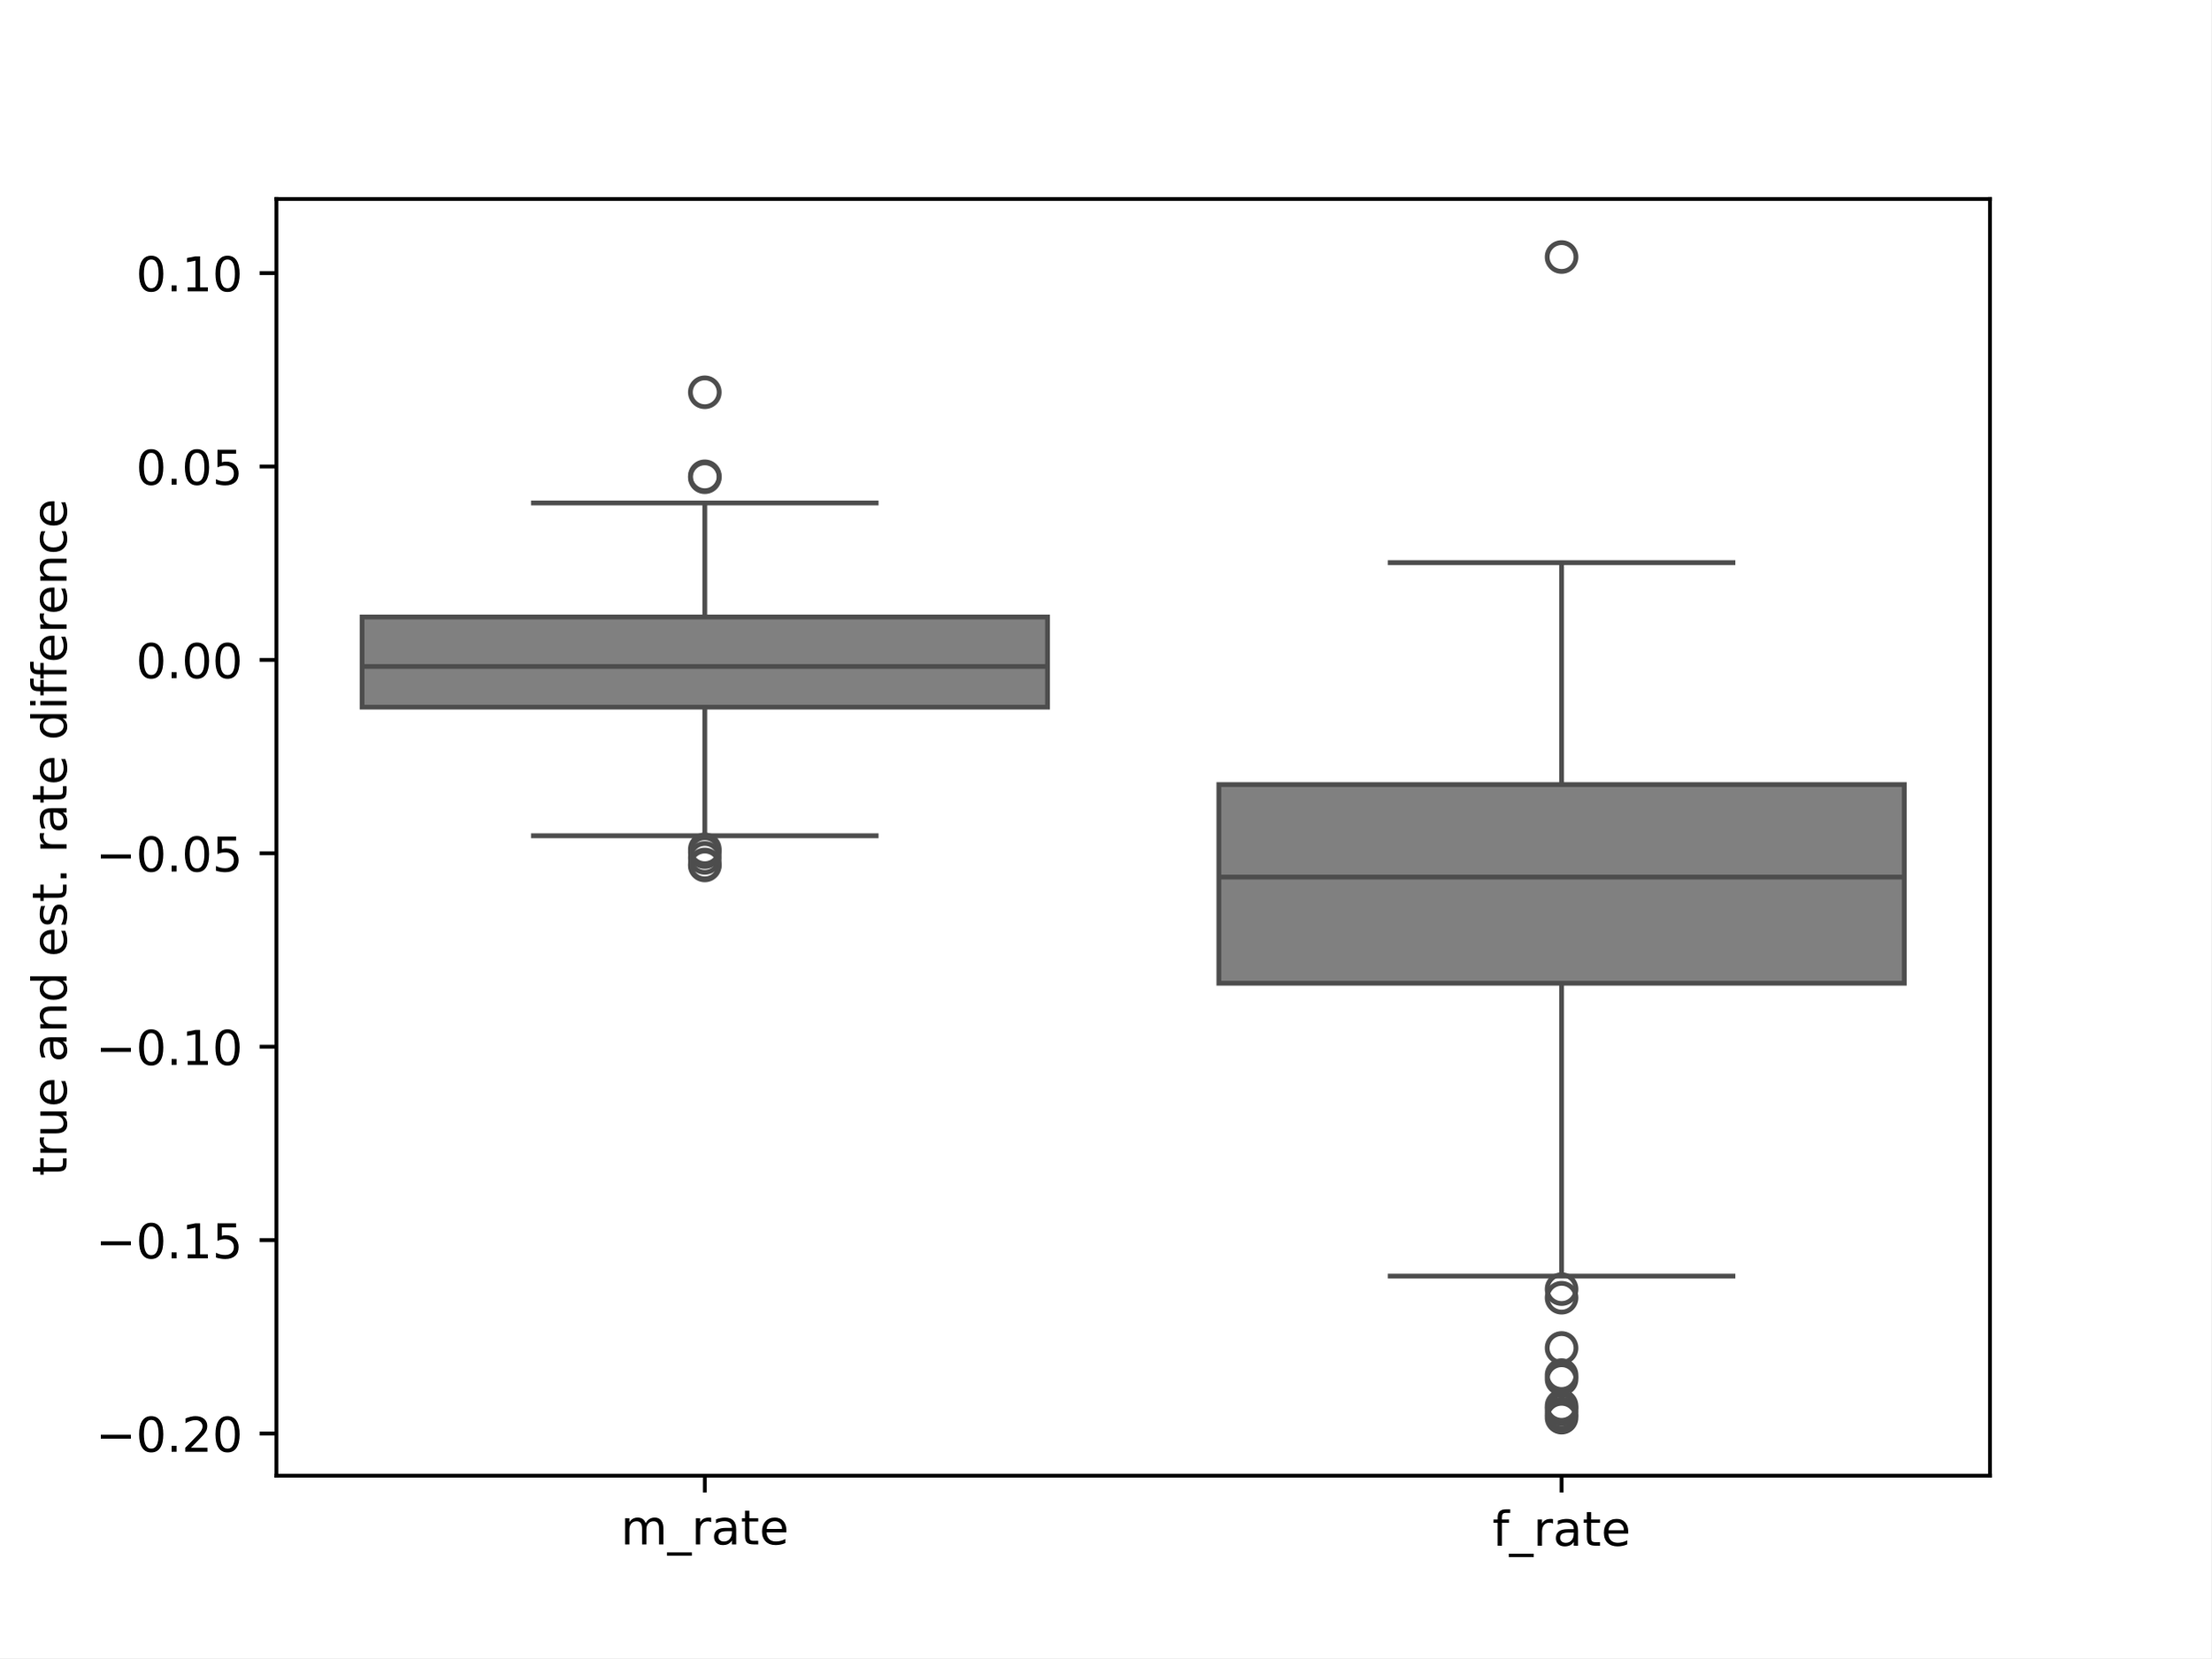
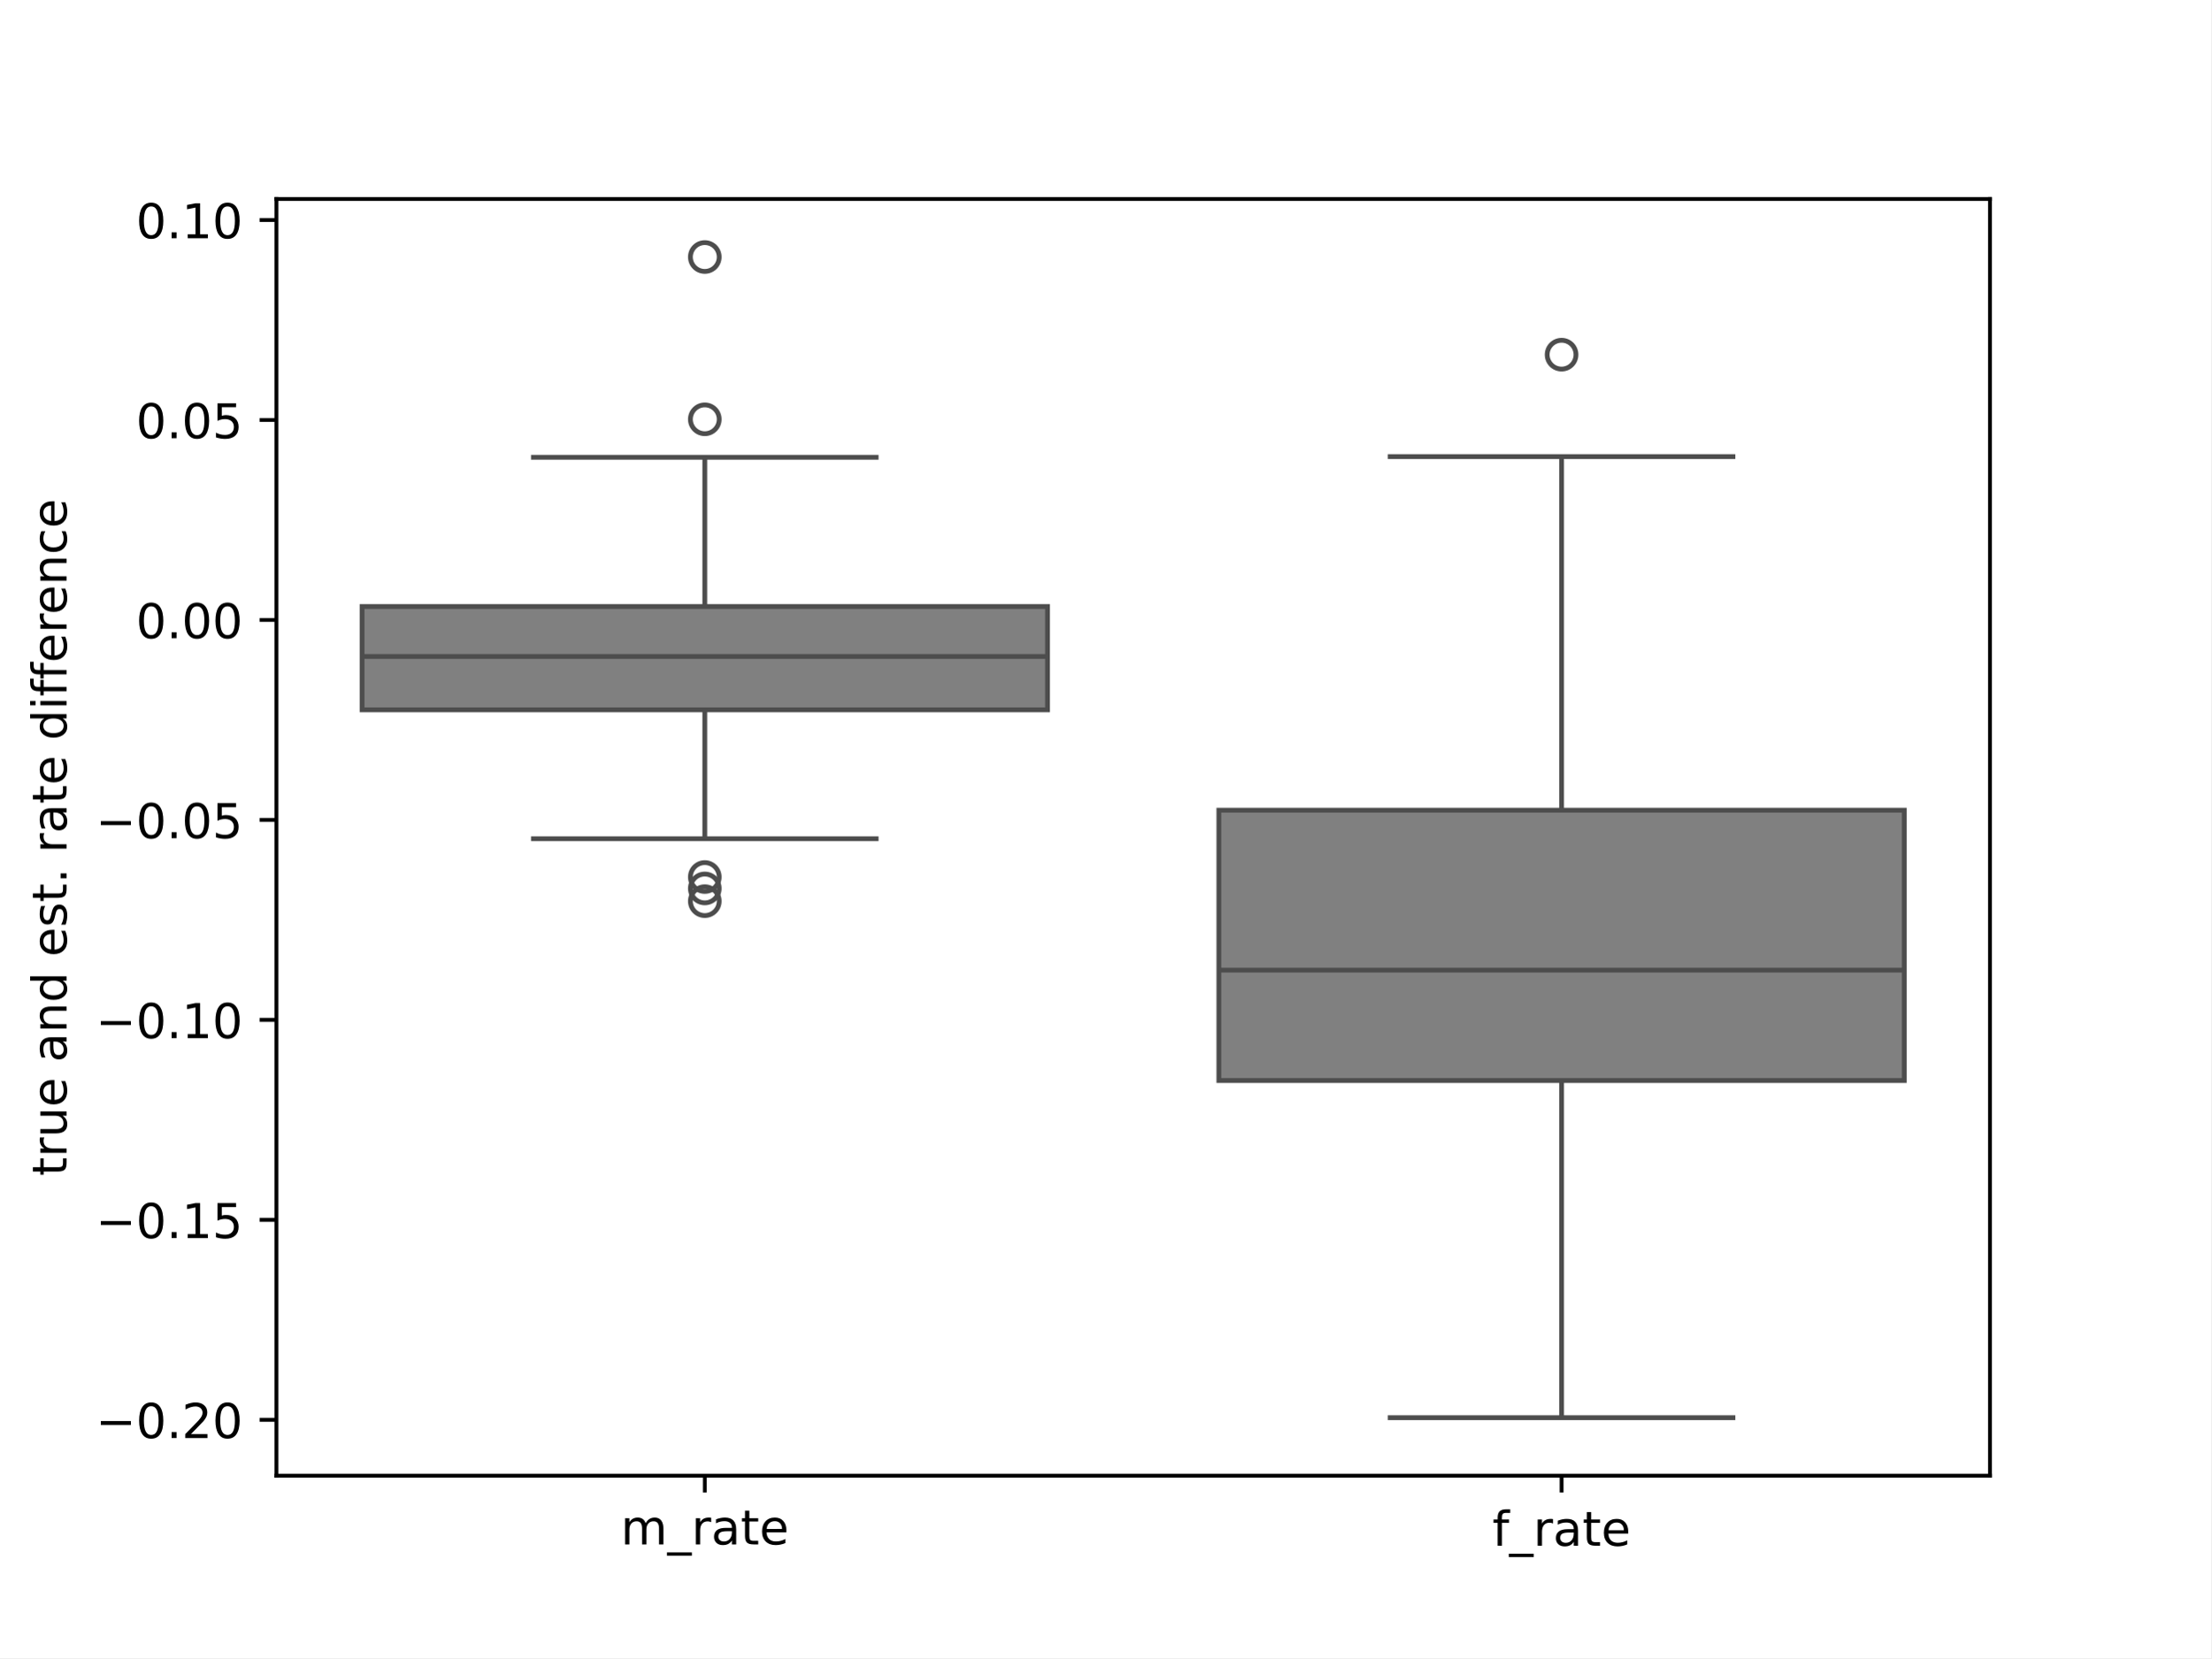
<svg xmlns="http://www.w3.org/2000/svg" xmlns:xlink="http://www.w3.org/1999/xlink" width="460.8pt" height="345.6pt" viewBox="0 0 460.8 345.6" version="1.1">
  <defs>
    <style type="text/css">*{stroke-linejoin: round; stroke-linecap: butt}</style>
  </defs>
  <g id="figure_1">
    <g id="patch_1">
      <path d="M 0 345.6  L 460.8 345.6  L 460.8 0  L 0 0  z " style="fill: #ffffff" />
    </g>
    <g id="axes_1">
      <g id="patch_2">
        <path d="M 57.6 307.584  L 414.72 307.584  L 414.72 41.472  L 57.6 41.472  z " style="fill: #ffffff" />
      </g>
      <g id="matplotlib.axis_1">
        <g id="xtick_1">
          <g id="line2d_1">
            <defs>
-               <path id="m14f4df0964" d="M 0 0  L 0 3.5  " style="stroke: #000000; stroke-width: 0.8" />
+               <path id="me94f8bea0d" d="M 0 0  L 0 3.5  " style="stroke: #000000; stroke-width: 0.8" />
            </defs>
            <g>
-               <use xlink:href="#m14f4df0964" x="146.88" y="307.584" style="stroke: #000000; stroke-width: 0.8" />
+               <use xlink:href="#me94f8bea0d" x="146.88" y="307.584" style="stroke: #000000; stroke-width: 0.8" />
            </g>
          </g>
          <g id="text_1">
            <g transform="translate(129.3534 321.9043) scale(0.1 -0.1)">
              <defs>
                <path id="DejaVuSans-6d" d="M 3328 2828  Q 3544 3216 3844 3400  Q 4144 3584 4550 3584  Q 5097 3584 5394 3201  Q 5691 2819 5691 2113  L 5691 0  L 5113 0  L 5113 2094  Q 5113 2597 4934 2840  Q 4756 3084 4391 3084  Q 3944 3084 3684 2787  Q 3425 2491 3425 1978  L 3425 0  L 2847 0  L 2847 2094  Q 2847 2600 2669 2842  Q 2491 3084 2119 3084  Q 1678 3084 1418 2786  Q 1159 2488 1159 1978  L 1159 0  L 581 0  L 581 3500  L 1159 3500  L 1159 2956  Q 1356 3278 1631 3431  Q 1906 3584 2284 3584  Q 2666 3584 2933 3390  Q 3200 3197 3328 2828  z " transform="scale(0.015625)" />
                <path id="DejaVuSans-5f" d="M 3263 -1063  L 3263 -1509  L -63 -1509  L -63 -1063  L 3263 -1063  z " transform="scale(0.015625)" />
                <path id="DejaVuSans-72" d="M 2631 2963  Q 2534 3019 2420 3045  Q 2306 3072 2169 3072  Q 1681 3072 1420 2755  Q 1159 2438 1159 1844  L 1159 0  L 581 0  L 581 3500  L 1159 3500  L 1159 2956  Q 1341 3275 1631 3429  Q 1922 3584 2338 3584  Q 2397 3584 2469 3576  Q 2541 3569 2628 3553  L 2631 2963  z " transform="scale(0.015625)" />
                <path id="DejaVuSans-61" d="M 2194 1759  Q 1497 1759 1228 1600  Q 959 1441 959 1056  Q 959 750 1161 570  Q 1363 391 1709 391  Q 2188 391 2477 730  Q 2766 1069 2766 1631  L 2766 1759  L 2194 1759  z M 3341 1997  L 3341 0  L 2766 0  L 2766 531  Q 2569 213 2275 61  Q 1981 -91 1556 -91  Q 1019 -91 701 211  Q 384 513 384 1019  Q 384 1609 779 1909  Q 1175 2209 1959 2209  L 2766 2209  L 2766 2266  Q 2766 2663 2505 2880  Q 2244 3097 1772 3097  Q 1472 3097 1187 3025  Q 903 2953 641 2809  L 641 3341  Q 956 3463 1253 3523  Q 1550 3584 1831 3584  Q 2591 3584 2966 3190  Q 3341 2797 3341 1997  z " transform="scale(0.015625)" />
                <path id="DejaVuSans-74" d="M 1172 4494  L 1172 3500  L 2356 3500  L 2356 3053  L 1172 3053  L 1172 1153  Q 1172 725 1289 603  Q 1406 481 1766 481  L 2356 481  L 2356 0  L 1766 0  Q 1100 0 847 248  Q 594 497 594 1153  L 594 3053  L 172 3053  L 172 3500  L 594 3500  L 594 4494  L 1172 4494  z " transform="scale(0.015625)" />
                <path id="DejaVuSans-65" d="M 3597 1894  L 3597 1613  L 953 1613  Q 991 1019 1311 708  Q 1631 397 2203 397  Q 2534 397 2845 478  Q 3156 559 3463 722  L 3463 178  Q 3153 47 2828 -22  Q 2503 -91 2169 -91  Q 1331 -91 842 396  Q 353 884 353 1716  Q 353 2575 817 3079  Q 1281 3584 2069 3584  Q 2775 3584 3186 3129  Q 3597 2675 3597 1894  z M 3022 2063  Q 3016 2534 2758 2815  Q 2500 3097 2075 3097  Q 1594 3097 1305 2825  Q 1016 2553 972 2059  L 3022 2063  z " transform="scale(0.015625)" />
              </defs>
              <use xlink:href="#DejaVuSans-6d" />
              <use xlink:href="#DejaVuSans-5f" transform="translate(97.41211 0)" />
              <use xlink:href="#DejaVuSans-72" transform="translate(147.4121 0)" />
              <use xlink:href="#DejaVuSans-61" transform="translate(188.5254 0)" />
              <use xlink:href="#DejaVuSans-74" transform="translate(249.8047 0)" />
              <use xlink:href="#DejaVuSans-65" transform="translate(289.0137 0)" />
            </g>
          </g>
        </g>
        <g id="xtick_2">
          <g id="line2d_2">
            <g>
-               <use xlink:href="#m14f4df0964" x="325.44" y="307.584" style="stroke: #000000; stroke-width: 0.8" />
+               <use xlink:href="#me94f8bea0d" x="325.44" y="307.584" style="stroke: #000000; stroke-width: 0.8" />
            </g>
          </g>
          <g id="text_2">
            <g transform="translate(311.0236 322.1824) scale(0.1 -0.1)">
              <defs>
                <path id="DejaVuSans-66" d="M 2375 4863  L 2375 4384  L 1825 4384  Q 1516 4384 1395 4259  Q 1275 4134 1275 3809  L 1275 3500  L 2222 3500  L 2222 3053  L 1275 3053  L 1275 0  L 697 0  L 697 3053  L 147 3053  L 147 3500  L 697 3500  L 697 3744  Q 697 4328 969 4595  Q 1241 4863 1831 4863  L 2375 4863  z " transform="scale(0.015625)" />
              </defs>
              <use xlink:href="#DejaVuSans-66" />
              <use xlink:href="#DejaVuSans-5f" transform="translate(35.20508 0)" />
              <use xlink:href="#DejaVuSans-72" transform="translate(85.20508 0)" />
              <use xlink:href="#DejaVuSans-61" transform="translate(126.3184 0)" />
              <use xlink:href="#DejaVuSans-74" transform="translate(187.5977 0)" />
              <use xlink:href="#DejaVuSans-65" transform="translate(226.8066 0)" />
            </g>
          </g>
        </g>
      </g>
      <g id="matplotlib.axis_2">
        <g id="ytick_1">
          <g id="line2d_3">
            <defs>
-               <path id="meb531d5fc1" d="M 0 0  L -3.5 0  " style="stroke: #000000; stroke-width: 0.8" />
+               <path id="m8ab850c689" d="M 0 0  L -3.5 0  " style="stroke: #000000; stroke-width: 0.8" />
            </defs>
            <g>
-               <use xlink:href="#meb531d5fc1" x="57.6" y="298.794" style="stroke: #000000; stroke-width: 0.8" />
+               <use xlink:href="#m8ab850c689" x="57.6" y="295.936" style="stroke: #000000; stroke-width: 0.8" />
            </g>
          </g>
          <g id="text_3">
-             <g transform="translate(19.95469 302.5936) scale(0.1 -0.1)">
+             <g transform="translate(19.95469 299.7356) scale(0.1 -0.1)">
              <defs>
                <path id="DejaVuSans-2212" d="M 678 2272  L 4684 2272  L 4684 1741  L 678 1741  L 678 2272  z " transform="scale(0.015625)" />
                <path id="DejaVuSans-30" d="M 2034 4250  Q 1547 4250 1301 3770  Q 1056 3291 1056 2328  Q 1056 1369 1301 889  Q 1547 409 2034 409  Q 2525 409 2770 889  Q 3016 1369 3016 2328  Q 3016 3291 2770 3770  Q 2525 4250 2034 4250  z M 2034 4750  Q 2819 4750 3233 4129  Q 3647 3509 3647 2328  Q 3647 1150 3233 529  Q 2819 -91 2034 -91  Q 1250 -91 836 529  Q 422 1150 422 2328  Q 422 3509 836 4129  Q 1250 4750 2034 4750  z " transform="scale(0.015625)" />
                <path id="DejaVuSans-2e" d="M 684 794  L 1344 794  L 1344 0  L 684 0  L 684 794  z " transform="scale(0.015625)" />
                <path id="DejaVuSans-32" d="M 1228 531  L 3431 531  L 3431 0  L 469 0  L 469 531  Q 828 903 1448 1529  Q 2069 2156 2228 2338  Q 2531 2678 2651 2914  Q 2772 3150 2772 3378  Q 2772 3750 2511 3984  Q 2250 4219 1831 4219  Q 1534 4219 1204 4116  Q 875 4013 500 3803  L 500 4441  Q 881 4594 1212 4672  Q 1544 4750 1819 4750  Q 2544 4750 2975 4387  Q 3406 4025 3406 3419  Q 3406 3131 3298 2873  Q 3191 2616 2906 2266  Q 2828 2175 2409 1742  Q 1991 1309 1228 531  z " transform="scale(0.015625)" />
              </defs>
              <use xlink:href="#DejaVuSans-2212" />
              <use xlink:href="#DejaVuSans-30" transform="translate(83.78906 0)" />
              <use xlink:href="#DejaVuSans-2e" transform="translate(147.4121 0)" />
              <use xlink:href="#DejaVuSans-32" transform="translate(179.1992 0)" />
              <use xlink:href="#DejaVuSans-30" transform="translate(242.8223 0)" />
            </g>
          </g>
        </g>
        <g id="ytick_2">
          <g id="line2d_4">
            <g>
-               <use xlink:href="#meb531d5fc1" x="57.6" y="258.481" style="stroke: #000000; stroke-width: 0.8" />
+               <use xlink:href="#m8ab850c689" x="57.6" y="254.256" style="stroke: #000000; stroke-width: 0.8" />
            </g>
          </g>
          <g id="text_4">
-             <g transform="translate(19.95469 262.2802) scale(0.1 -0.1)">
+             <g transform="translate(19.95469 258.0555) scale(0.1 -0.1)">
              <defs>
                <path id="DejaVuSans-31" d="M 794 531  L 1825 531  L 1825 4091  L 703 3866  L 703 4441  L 1819 4666  L 2450 4666  L 2450 531  L 3481 531  L 3481 0  L 794 0  L 794 531  z " transform="scale(0.015625)" />
                <path id="DejaVuSans-35" d="M 691 4666  L 3169 4666  L 3169 4134  L 1269 4134  L 1269 2991  Q 1406 3038 1543 3061  Q 1681 3084 1819 3084  Q 2600 3084 3056 2656  Q 3513 2228 3513 1497  Q 3513 744 3044 326  Q 2575 -91 1722 -91  Q 1428 -91 1123 -41  Q 819 9 494 109  L 494 744  Q 775 591 1075 516  Q 1375 441 1709 441  Q 2250 441 2565 725  Q 2881 1009 2881 1497  Q 2881 1984 2565 2268  Q 2250 2553 1709 2553  Q 1456 2553 1204 2497  Q 953 2441 691 2322  L 691 4666  z " transform="scale(0.015625)" />
              </defs>
              <use xlink:href="#DejaVuSans-2212" />
              <use xlink:href="#DejaVuSans-30" transform="translate(83.78906 0)" />
              <use xlink:href="#DejaVuSans-2e" transform="translate(147.4121 0)" />
              <use xlink:href="#DejaVuSans-31" transform="translate(179.1992 0)" />
              <use xlink:href="#DejaVuSans-35" transform="translate(242.8223 0)" />
            </g>
          </g>
        </g>
        <g id="ytick_3">
          <g id="line2d_5">
            <g>
-               <use xlink:href="#meb531d5fc1" x="57.6" y="218.168" style="stroke: #000000; stroke-width: 0.8" />
+               <use xlink:href="#m8ab850c689" x="57.6" y="212.576" style="stroke: #000000; stroke-width: 0.8" />
            </g>
          </g>
          <g id="text_5">
-             <g transform="translate(19.95469 221.9668) scale(0.1 -0.1)">
+             <g transform="translate(19.95469 216.3755) scale(0.1 -0.1)">
              <use xlink:href="#DejaVuSans-2212" />
              <use xlink:href="#DejaVuSans-30" transform="translate(83.78906 0)" />
              <use xlink:href="#DejaVuSans-2e" transform="translate(147.4121 0)" />
              <use xlink:href="#DejaVuSans-31" transform="translate(179.1992 0)" />
              <use xlink:href="#DejaVuSans-30" transform="translate(242.8223 0)" />
            </g>
          </g>
        </g>
        <g id="ytick_4">
          <g id="line2d_6">
            <g>
-               <use xlink:href="#meb531d5fc1" x="57.6" y="177.854" style="stroke: #000000; stroke-width: 0.8" />
+               <use xlink:href="#m8ab850c689" x="57.6" y="170.896" style="stroke: #000000; stroke-width: 0.8" />
            </g>
          </g>
          <g id="text_6">
-             <g transform="translate(19.95469 181.6533) scale(0.1 -0.1)">
+             <g transform="translate(19.95469 174.6955) scale(0.1 -0.1)">
              <use xlink:href="#DejaVuSans-2212" />
              <use xlink:href="#DejaVuSans-30" transform="translate(83.78906 0)" />
              <use xlink:href="#DejaVuSans-2e" transform="translate(147.4121 0)" />
              <use xlink:href="#DejaVuSans-30" transform="translate(179.1992 0)" />
              <use xlink:href="#DejaVuSans-35" transform="translate(242.8223 0)" />
            </g>
          </g>
        </g>
        <g id="ytick_5">
          <g id="line2d_7">
            <g>
-               <use xlink:href="#meb531d5fc1" x="57.6" y="137.541" style="stroke: #000000; stroke-width: 0.8" />
+               <use xlink:href="#m8ab850c689" x="57.6" y="129.216" style="stroke: #000000; stroke-width: 0.8" />
            </g>
          </g>
          <g id="text_7">
-             <g transform="translate(28.33438 141.3399) scale(0.1 -0.1)">
+             <g transform="translate(28.33438 133.0155) scale(0.1 -0.1)">
              <use xlink:href="#DejaVuSans-30" />
              <use xlink:href="#DejaVuSans-2e" transform="translate(63.62305 0)" />
              <use xlink:href="#DejaVuSans-30" transform="translate(95.41016 0)" />
              <use xlink:href="#DejaVuSans-30" transform="translate(159.0332 0)" />
            </g>
          </g>
        </g>
        <g id="ytick_6">
          <g id="line2d_8">
            <g>
-               <use xlink:href="#meb531d5fc1" x="57.6" y="97.227" style="stroke: #000000; stroke-width: 0.8" />
+               <use xlink:href="#m8ab850c689" x="57.6" y="87.536" style="stroke: #000000; stroke-width: 0.8" />
            </g>
          </g>
          <g id="text_8">
-             <g transform="translate(28.33438 101.0265) scale(0.1 -0.1)">
+             <g transform="translate(28.33438 91.33545) scale(0.1 -0.1)">
              <use xlink:href="#DejaVuSans-30" />
              <use xlink:href="#DejaVuSans-2e" transform="translate(63.62305 0)" />
              <use xlink:href="#DejaVuSans-30" transform="translate(95.41016 0)" />
              <use xlink:href="#DejaVuSans-35" transform="translate(159.0332 0)" />
            </g>
          </g>
        </g>
        <g id="ytick_7">
          <g id="line2d_9">
            <g>
-               <use xlink:href="#meb531d5fc1" x="57.6" y="56.914" style="stroke: #000000; stroke-width: 0.8" />
+               <use xlink:href="#m8ab850c689" x="57.6" y="45.856" style="stroke: #000000; stroke-width: 0.8" />
            </g>
          </g>
          <g id="text_9">
-             <g transform="translate(28.33438 60.71305) scale(0.1 -0.1)">
+             <g transform="translate(28.33438 49.65543) scale(0.1 -0.1)">
              <use xlink:href="#DejaVuSans-30" />
              <use xlink:href="#DejaVuSans-2e" transform="translate(63.62305 0)" />
              <use xlink:href="#DejaVuSans-31" transform="translate(95.41016 0)" />
              <use xlink:href="#DejaVuSans-30" transform="translate(159.0332 0)" />
            </g>
          </g>
        </g>
        <g id="text_10">
          <g transform="translate(13.875 245.1132) rotate(-90) scale(0.1 -0.1)">
            <defs>
              <path id="DejaVuSans-75" d="M 544 1381  L 544 3500  L 1119 3500  L 1119 1403  Q 1119 906 1312 657  Q 1506 409 1894 409  Q 2359 409 2629 706  Q 2900 1003 2900 1516  L 2900 3500  L 3475 3500  L 3475 0  L 2900 0  L 2900 538  Q 2691 219 2414 64  Q 2138 -91 1772 -91  Q 1169 -91 856 284  Q 544 659 544 1381  z M 1991 3584  L 1991 3584  z " transform="scale(0.015625)" />
              <path id="DejaVuSans-20" transform="scale(0.015625)" />
              <path id="DejaVuSans-6e" d="M 3513 2113  L 3513 0  L 2938 0  L 2938 2094  Q 2938 2591 2744 2837  Q 2550 3084 2163 3084  Q 1697 3084 1428 2787  Q 1159 2491 1159 1978  L 1159 0  L 581 0  L 581 3500  L 1159 3500  L 1159 2956  Q 1366 3272 1645 3428  Q 1925 3584 2291 3584  Q 2894 3584 3203 3211  Q 3513 2838 3513 2113  z " transform="scale(0.015625)" />
              <path id="DejaVuSans-64" d="M 2906 2969  L 2906 4863  L 3481 4863  L 3481 0  L 2906 0  L 2906 525  Q 2725 213 2448 61  Q 2172 -91 1784 -91  Q 1150 -91 751 415  Q 353 922 353 1747  Q 353 2572 751 3078  Q 1150 3584 1784 3584  Q 2172 3584 2448 3432  Q 2725 3281 2906 2969  z M 947 1747  Q 947 1113 1208 752  Q 1469 391 1925 391  Q 2381 391 2643 752  Q 2906 1113 2906 1747  Q 2906 2381 2643 2742  Q 2381 3103 1925 3103  Q 1469 3103 1208 2742  Q 947 2381 947 1747  z " transform="scale(0.015625)" />
              <path id="DejaVuSans-73" d="M 2834 3397  L 2834 2853  Q 2591 2978 2328 3040  Q 2066 3103 1784 3103  Q 1356 3103 1142 2972  Q 928 2841 928 2578  Q 928 2378 1081 2264  Q 1234 2150 1697 2047  L 1894 2003  Q 2506 1872 2764 1633  Q 3022 1394 3022 966  Q 3022 478 2636 193  Q 2250 -91 1575 -91  Q 1294 -91 989 -36  Q 684 19 347 128  L 347 722  Q 666 556 975 473  Q 1284 391 1588 391  Q 1994 391 2212 530  Q 2431 669 2431 922  Q 2431 1156 2273 1281  Q 2116 1406 1581 1522  L 1381 1569  Q 847 1681 609 1914  Q 372 2147 372 2553  Q 372 3047 722 3315  Q 1072 3584 1716 3584  Q 2034 3584 2315 3537  Q 2597 3491 2834 3397  z " transform="scale(0.015625)" />
              <path id="DejaVuSans-69" d="M 603 3500  L 1178 3500  L 1178 0  L 603 0  L 603 3500  z M 603 4863  L 1178 4863  L 1178 4134  L 603 4134  L 603 4863  z " transform="scale(0.015625)" />
              <path id="DejaVuSans-63" d="M 3122 3366  L 3122 2828  Q 2878 2963 2633 3030  Q 2388 3097 2138 3097  Q 1578 3097 1268 2742  Q 959 2388 959 1747  Q 959 1106 1268 751  Q 1578 397 2138 397  Q 2388 397 2633 464  Q 2878 531 3122 666  L 3122 134  Q 2881 22 2623 -34  Q 2366 -91 2075 -91  Q 1284 -91 818 406  Q 353 903 353 1747  Q 353 2603 823 3093  Q 1294 3584 2113 3584  Q 2378 3584 2631 3529  Q 2884 3475 3122 3366  z " transform="scale(0.015625)" />
            </defs>
            <use xlink:href="#DejaVuSans-74" />
            <use xlink:href="#DejaVuSans-72" transform="translate(39.20898 0)" />
            <use xlink:href="#DejaVuSans-75" transform="translate(80.32227 0)" />
            <use xlink:href="#DejaVuSans-65" transform="translate(143.7012 0)" />
            <use xlink:href="#DejaVuSans-20" transform="translate(205.2246 0)" />
            <use xlink:href="#DejaVuSans-61" transform="translate(237.0117 0)" />
            <use xlink:href="#DejaVuSans-6e" transform="translate(298.291 0)" />
            <use xlink:href="#DejaVuSans-64" transform="translate(361.6699 0)" />
            <use xlink:href="#DejaVuSans-20" transform="translate(425.1465 0)" />
            <use xlink:href="#DejaVuSans-65" transform="translate(456.9336 0)" />
            <use xlink:href="#DejaVuSans-73" transform="translate(518.457 0)" />
            <use xlink:href="#DejaVuSans-74" transform="translate(570.5566 0)" />
            <use xlink:href="#DejaVuSans-2e" transform="translate(609.7656 0)" />
            <use xlink:href="#DejaVuSans-20" transform="translate(641.5527 0)" />
            <use xlink:href="#DejaVuSans-72" transform="translate(673.3398 0)" />
            <use xlink:href="#DejaVuSans-61" transform="translate(714.4531 0)" />
            <use xlink:href="#DejaVuSans-74" transform="translate(775.7324 0)" />
            <use xlink:href="#DejaVuSans-65" transform="translate(814.9414 0)" />
            <use xlink:href="#DejaVuSans-20" transform="translate(876.4648 0)" />
            <use xlink:href="#DejaVuSans-64" transform="translate(908.252 0)" />
            <use xlink:href="#DejaVuSans-69" transform="translate(971.7285 0)" />
            <use xlink:href="#DejaVuSans-66" transform="translate(999.5117 0)" />
            <use xlink:href="#DejaVuSans-66" transform="translate(1034.717 0)" />
            <use xlink:href="#DejaVuSans-65" transform="translate(1069.922 0)" />
            <use xlink:href="#DejaVuSans-72" transform="translate(1131.445 0)" />
            <use xlink:href="#DejaVuSans-65" transform="translate(1170.309 0)" />
            <use xlink:href="#DejaVuSans-6e" transform="translate(1231.832 0)" />
            <use xlink:href="#DejaVuSans-63" transform="translate(1295.211 0)" />
            <use xlink:href="#DejaVuSans-65" transform="translate(1350.191 0)" />
          </g>
        </g>
      </g>
      <g id="patch_3">
-         <path d="M 75.456 147.389  L 218.304 147.389  L 218.304 128.605  L 75.456 128.605  L 75.456 147.389  z " clip-path="url(#p2f47615d42)" style="fill: #808080; stroke: #4d4d4d; stroke-linejoin: miter" />
+         <path d="M 75.456 147.953  L 218.304 147.953  L 218.304 126.418  L 75.456 126.418  L 75.456 147.953  z " clip-path="url(#pc884358204)" style="fill: #808080; stroke: #4d4d4d; stroke-linejoin: miter" />
      </g>
      <g id="line2d_10">
-         <path d="M 146.88 147.389  L 146.88 174.195  " clip-path="url(#p2f47615d42)" style="fill: none; stroke: #4d4d4d" />
+         <path d="M 146.88 147.953  L 146.88 174.817  " clip-path="url(#pc884358204)" style="fill: none; stroke: #4d4d4d" />
      </g>
      <g id="line2d_11">
-         <path d="M 146.88 128.605  L 146.88 104.834  " clip-path="url(#p2f47615d42)" style="fill: none; stroke: #4d4d4d" />
+         <path d="M 146.88 126.418  L 146.88 95.312  " clip-path="url(#pc884358204)" style="fill: none; stroke: #4d4d4d" />
      </g>
      <g id="line2d_12">
-         <path d="M 111.168 174.195  L 182.592 174.195  " clip-path="url(#p2f47615d42)" style="fill: none; stroke: #4d4d4d; stroke-linecap: square" />
+         <path d="M 111.168 174.817  L 182.592 174.817  " clip-path="url(#pc884358204)" style="fill: none; stroke: #4d4d4d; stroke-linecap: square" />
      </g>
      <g id="line2d_13">
-         <path d="M 111.168 104.834  L 182.592 104.834  " clip-path="url(#p2f47615d42)" style="fill: none; stroke: #4d4d4d; stroke-linecap: square" />
+         <path d="M 111.168 95.312  L 182.592 95.312  " clip-path="url(#pc884358204)" style="fill: none; stroke: #4d4d4d; stroke-linecap: square" />
      </g>
      <g id="line2d_14">
        <defs>
-           <path id="m1f8c0bd830" d="M 0 3  C 0.796 3 1.559 2.684 2.121 2.121  C 2.684 1.559 3 0.796 3 0  C 3 -0.796 2.684 -1.559 2.121 -2.121  C 1.559 -2.684 0.796 -3 0 -3  C -0.796 -3 -1.559 -2.684 -2.121 -2.121  C -2.684 -1.559 -3 -0.796 -3 0  C -3 0.796 -2.684 1.559 -2.121 2.121  C -1.559 2.684 -0.796 3 0 3  z " style="stroke: #4d4d4d" />
+           <path id="mb16bb56fc1" d="M 0 3  C 0.796 3 1.559 2.684 2.121 2.121  C 2.684 1.559 3 0.796 3 0  C 3 -0.796 2.684 -1.559 2.121 -2.121  C 1.559 -2.684 0.796 -3 0 -3  C -0.796 -3 -1.559 -2.684 -2.121 -2.121  C -2.684 -1.559 -3 -0.796 -3 0  C -3 0.796 -2.684 1.559 -2.121 2.121  C -1.559 2.684 -0.796 3 0 3  z " style="stroke: #4d4d4d" />
        </defs>
-         <g clip-path="url(#p2f47615d42)">
-           <use xlink:href="#m1f8c0bd830" x="146.88" y="178.812" style="fill-opacity: 0; stroke: #4d4d4d" />
-           <use xlink:href="#m1f8c0bd830" x="146.88" y="177.016" style="fill-opacity: 0; stroke: #4d4d4d" />
-           <use xlink:href="#m1f8c0bd830" x="146.88" y="180.387" style="fill-opacity: 0; stroke: #4d4d4d" />
-           <use xlink:href="#m1f8c0bd830" x="146.88" y="177.616" style="fill-opacity: 0; stroke: #4d4d4d" />
-           <use xlink:href="#m1f8c0bd830" x="146.88" y="180.171" style="fill-opacity: 0; stroke: #4d4d4d" />
-           <use xlink:href="#m1f8c0bd830" x="146.88" y="99.47" style="fill-opacity: 0; stroke: #4d4d4d" />
-           <use xlink:href="#m1f8c0bd830" x="146.88" y="99.269" style="fill-opacity: 0; stroke: #4d4d4d" />
-           <use xlink:href="#m1f8c0bd830" x="146.88" y="81.759" style="fill-opacity: 0; stroke: #4d4d4d" />
+         <g clip-path="url(#pc884358204)">
+           <use xlink:href="#mb16bb56fc1" x="146.88" y="187.829" style="fill-opacity: 0; stroke: #4d4d4d" />
+           <use xlink:href="#mb16bb56fc1" x="146.88" y="185.179" style="fill-opacity: 0; stroke: #4d4d4d" />
+           <use xlink:href="#mb16bb56fc1" x="146.88" y="182.798" style="fill-opacity: 0; stroke: #4d4d4d" />
+           <use xlink:href="#mb16bb56fc1" x="146.88" y="87.392" style="fill-opacity: 0; stroke: #4d4d4d" />
+           <use xlink:href="#mb16bb56fc1" x="146.88" y="53.568" style="fill-opacity: 0; stroke: #4d4d4d" />
        </g>
      </g>
      <g id="patch_4">
-         <path d="M 254.016 204.939  L 396.864 204.939  L 396.864 163.524  L 254.016 163.524  L 254.016 204.939  z " clip-path="url(#p2f47615d42)" style="fill: #808080; stroke: #4d4d4d; stroke-linejoin: miter" />
+         <path d="M 254.016 225.214  L 396.864 225.214  L 396.864 168.872  L 254.016 168.872  L 254.016 225.214  z " clip-path="url(#pc884358204)" style="fill: #808080; stroke: #4d4d4d; stroke-linejoin: miter" />
      </g>
      <g id="line2d_15">
-         <path d="M 325.44 204.939  L 325.44 265.983  " clip-path="url(#p2f47615d42)" style="fill: none; stroke: #4d4d4d" />
+         <path d="M 325.44 225.214  L 325.44 295.488  " clip-path="url(#pc884358204)" style="fill: none; stroke: #4d4d4d" />
      </g>
      <g id="line2d_16">
-         <path d="M 325.44 163.524  L 325.44 117.263  " clip-path="url(#p2f47615d42)" style="fill: none; stroke: #4d4d4d" />
+         <path d="M 325.44 168.872  L 325.44 95.167  " clip-path="url(#pc884358204)" style="fill: none; stroke: #4d4d4d" />
      </g>
      <g id="line2d_17">
-         <path d="M 289.728 265.983  L 361.152 265.983  " clip-path="url(#p2f47615d42)" style="fill: none; stroke: #4d4d4d; stroke-linecap: square" />
+         <path d="M 289.728 295.488  L 361.152 295.488  " clip-path="url(#pc884358204)" style="fill: none; stroke: #4d4d4d; stroke-linecap: square" />
      </g>
      <g id="line2d_18">
-         <path d="M 289.728 117.263  L 361.152 117.263  " clip-path="url(#p2f47615d42)" style="fill: none; stroke: #4d4d4d; stroke-linecap: square" />
+         <path d="M 289.728 95.167  L 361.152 95.167  " clip-path="url(#pc884358204)" style="fill: none; stroke: #4d4d4d; stroke-linecap: square" />
      </g>
      <g id="line2d_19">
-         <g clip-path="url(#p2f47615d42)">
-           <use xlink:href="#m1f8c0bd830" x="325.44" y="295.488" style="fill-opacity: 0; stroke: #4d4d4d" />
-           <use xlink:href="#m1f8c0bd830" x="325.44" y="293.045" style="fill-opacity: 0; stroke: #4d4d4d" />
-           <use xlink:href="#m1f8c0bd830" x="325.44" y="286.619" style="fill-opacity: 0; stroke: #4d4d4d" />
-           <use xlink:href="#m1f8c0bd830" x="325.44" y="280.962" style="fill-opacity: 0; stroke: #4d4d4d" />
-           <use xlink:href="#m1f8c0bd830" x="325.44" y="268.693" style="fill-opacity: 0; stroke: #4d4d4d" />
-           <use xlink:href="#m1f8c0bd830" x="325.44" y="294.682" style="fill-opacity: 0; stroke: #4d4d4d" />
-           <use xlink:href="#m1f8c0bd830" x="325.44" y="270.491" style="fill-opacity: 0; stroke: #4d4d4d" />
-           <use xlink:href="#m1f8c0bd830" x="325.44" y="293.742" style="fill-opacity: 0; stroke: #4d4d4d" />
-           <use xlink:href="#m1f8c0bd830" x="325.44" y="287.456" style="fill-opacity: 0; stroke: #4d4d4d" />
-           <use xlink:href="#m1f8c0bd830" x="325.44" y="53.568" style="fill-opacity: 0; stroke: #4d4d4d" />
+         <g clip-path="url(#pc884358204)">
+           <use xlink:href="#mb16bb56fc1" x="325.44" y="73.923" style="fill-opacity: 0; stroke: #4d4d4d" />
        </g>
      </g>
      <g id="line2d_20">
-         <path d="M 75.456 138.909  L 218.304 138.909  " clip-path="url(#p2f47615d42)" style="fill: none; stroke: #4d4d4d" />
+         <path d="M 75.456 136.825  L 218.304 136.825  " clip-path="url(#pc884358204)" style="fill: none; stroke: #4d4d4d" />
      </g>
      <g id="line2d_21">
-         <path d="M 254.016 182.809  L 396.864 182.809  " clip-path="url(#p2f47615d42)" style="fill: none; stroke: #4d4d4d" />
+         <path d="M 254.016 202.206  L 396.864 202.206  " clip-path="url(#pc884358204)" style="fill: none; stroke: #4d4d4d" />
      </g>
      <g id="patch_5">
        <path d="M 57.6 307.584  L 57.6 41.472  " style="fill: none; stroke: #000000; stroke-width: 0.8; stroke-linejoin: miter; stroke-linecap: square" />
      </g>
      <g id="patch_6">
        <path d="M 414.72 307.584  L 414.72 41.472  " style="fill: none; stroke: #000000; stroke-width: 0.8; stroke-linejoin: miter; stroke-linecap: square" />
      </g>
      <g id="patch_7">
        <path d="M 57.6 307.584  L 414.72 307.584  " style="fill: none; stroke: #000000; stroke-width: 0.8; stroke-linejoin: miter; stroke-linecap: square" />
      </g>
      <g id="patch_8">
        <path d="M 57.6 41.472  L 414.72 41.472  " style="fill: none; stroke: #000000; stroke-width: 0.8; stroke-linejoin: miter; stroke-linecap: square" />
      </g>
    </g>
  </g>
  <defs>
-     <clipPath id="p2f47615d42">
+     <clipPath id="pc884358204">
      <rect x="57.6" y="41.472" width="357.12" height="266.112" />
    </clipPath>
  </defs>
</svg>
